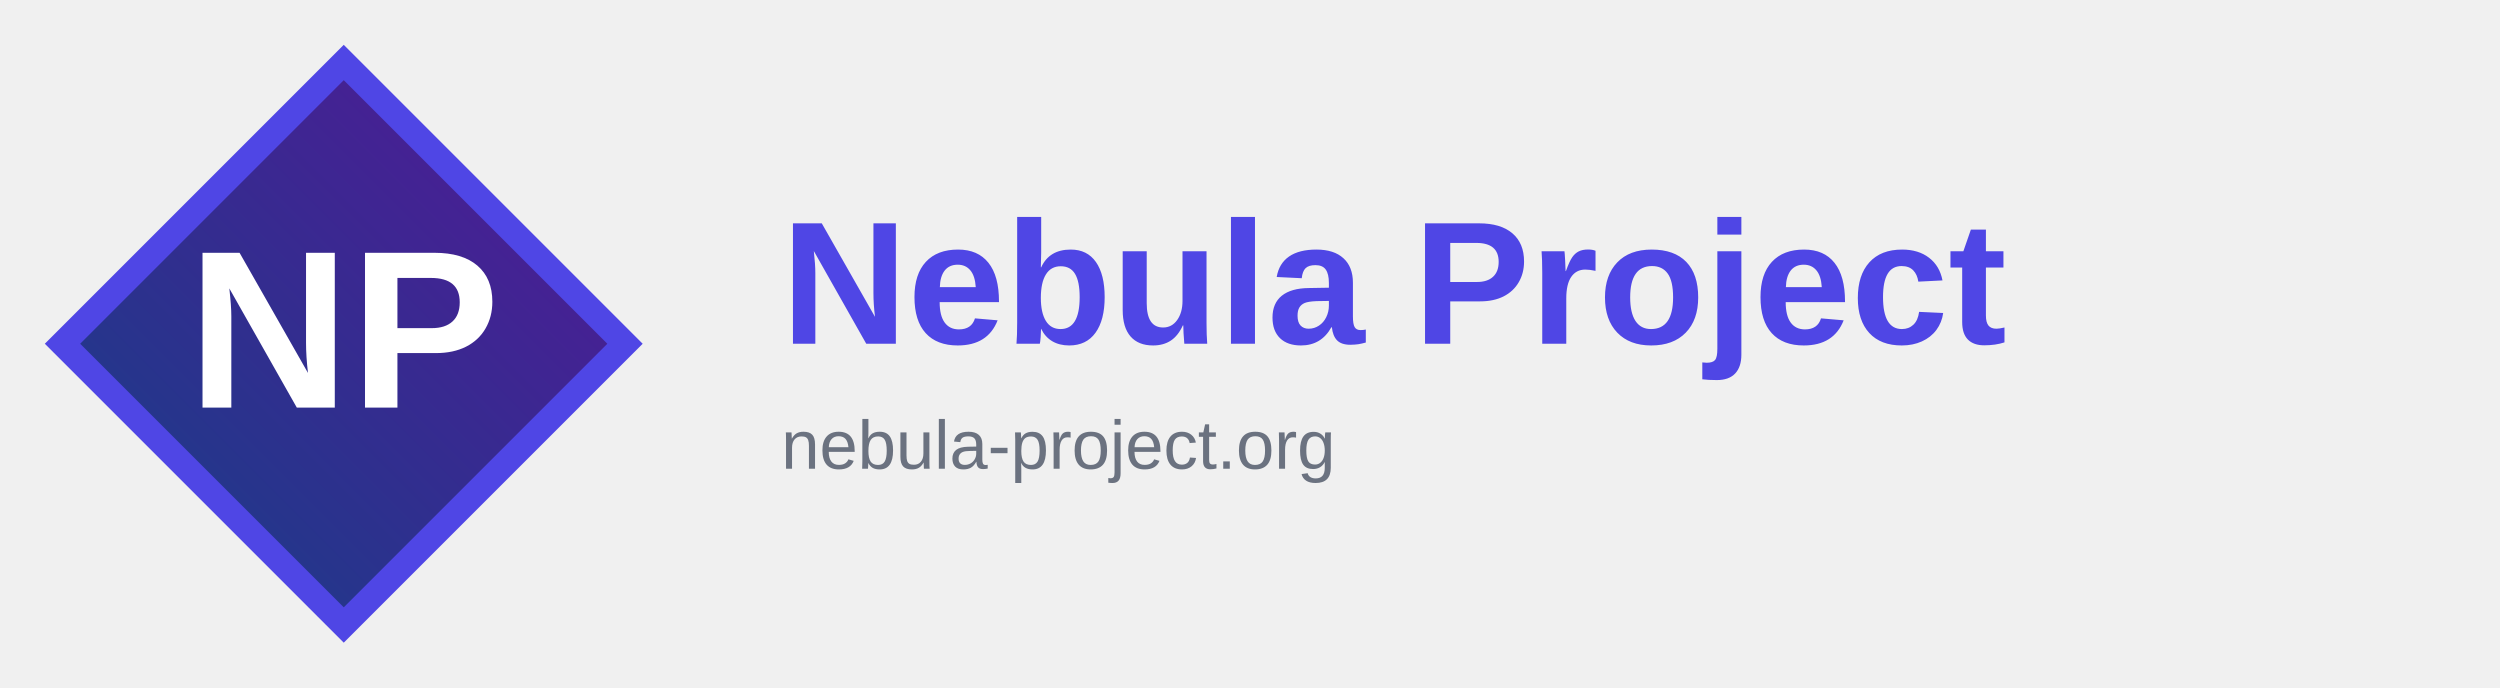
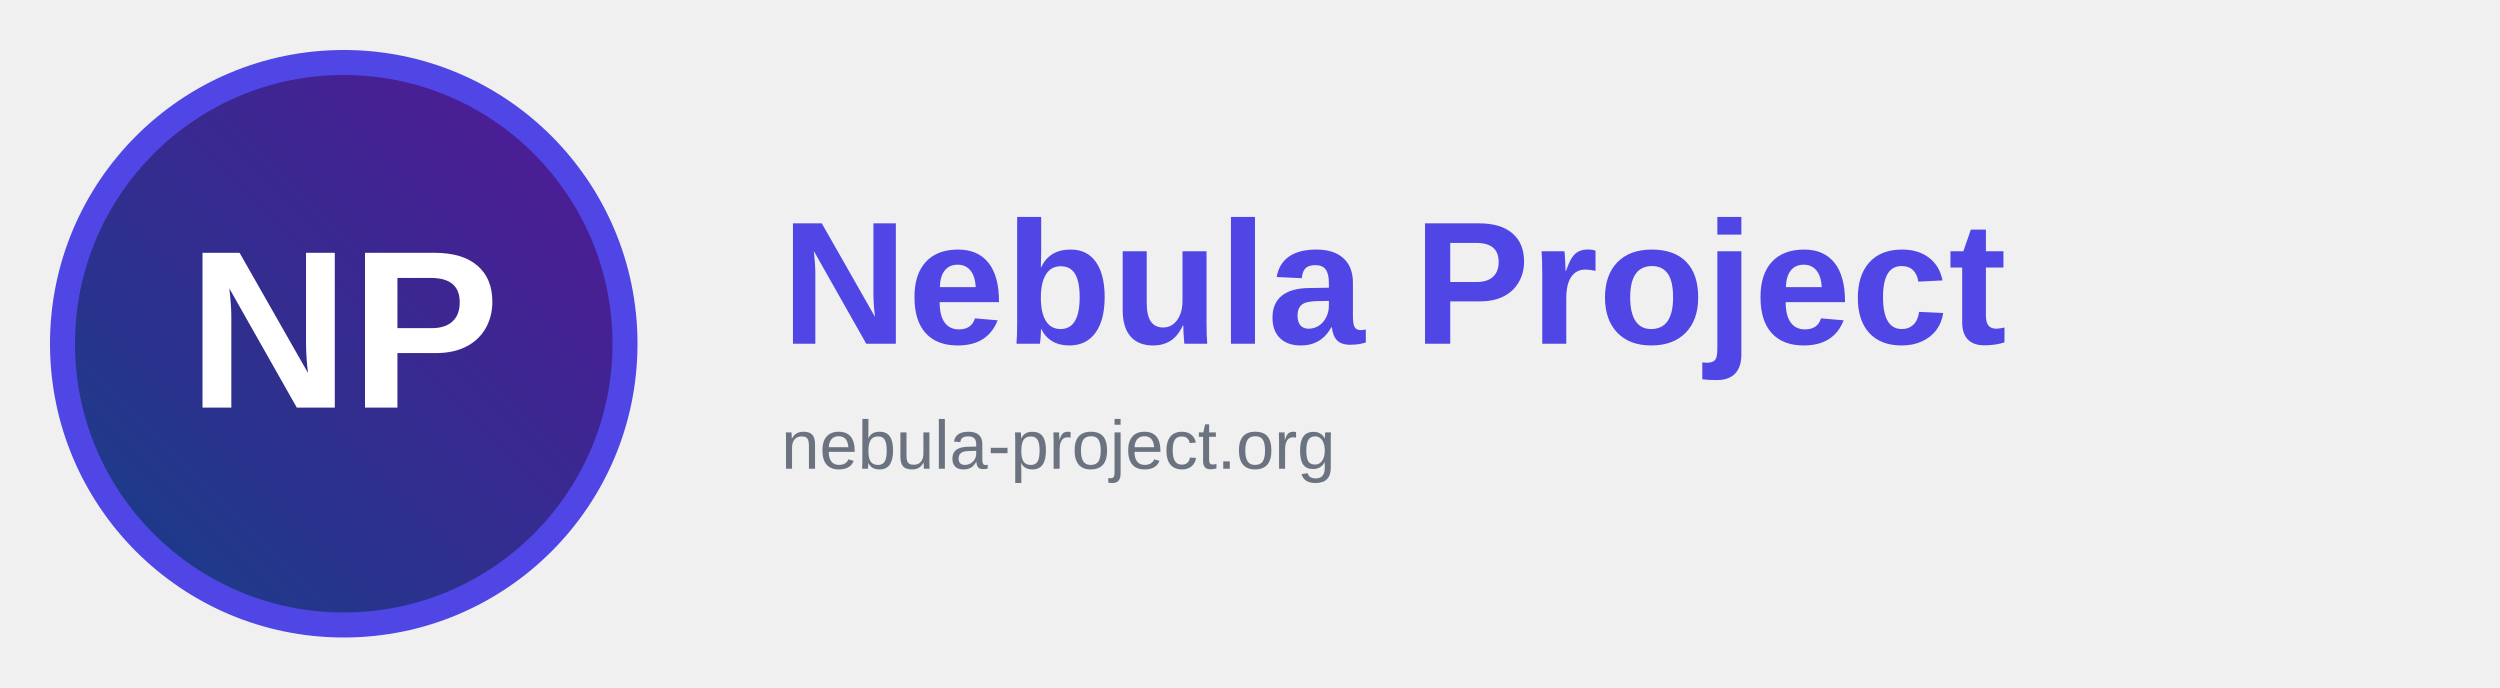
<svg xmlns="http://www.w3.org/2000/svg" width="800" height="220" viewBox="0 0 800 220">
  <defs>
    <linearGradient id="badgeGrad" x1="0.854" y1="0.146" x2="0.146" y2="0.854">
      <stop offset="0%" stop-color="#4C1D95" />
      <stop offset="100%" stop-color="#1E3A8A" />
    </linearGradient>
  </defs>
-   <path d="M110 20 L200 110 L110 200 L20 110 Z" fill="url(#badgeGrad)" stroke="#4F46E5" stroke-width="8" />
-   <text x="110" y="110" text-anchor="middle" dominant-baseline="middle" font-family="Arial, Helvetica, sans-serif" font-size="72" font-weight="bold" fill="white">NP</text>
+   <circle cx="110" cy="110" r="90" fill="url(#badgeGrad)" stroke="#4F46E5" stroke-width="8" />
+   <text x="110" y="110" font-family="Arial, Helvetica, sans-serif" font-size="72" font-weight="bold" text-anchor="middle" dominant-baseline="middle" fill="white">NP</text>
  <text x="250" y="110" font-family="Arial, Helvetica, sans-serif" font-size="56" font-weight="bold" fill="#4F46E5">Nebula Project</text>
  <text x="250" y="150" font-family="Arial, Helvetica, sans-serif" font-size="22" fill="#6B7280">nebula-project.org</text>
</svg>
